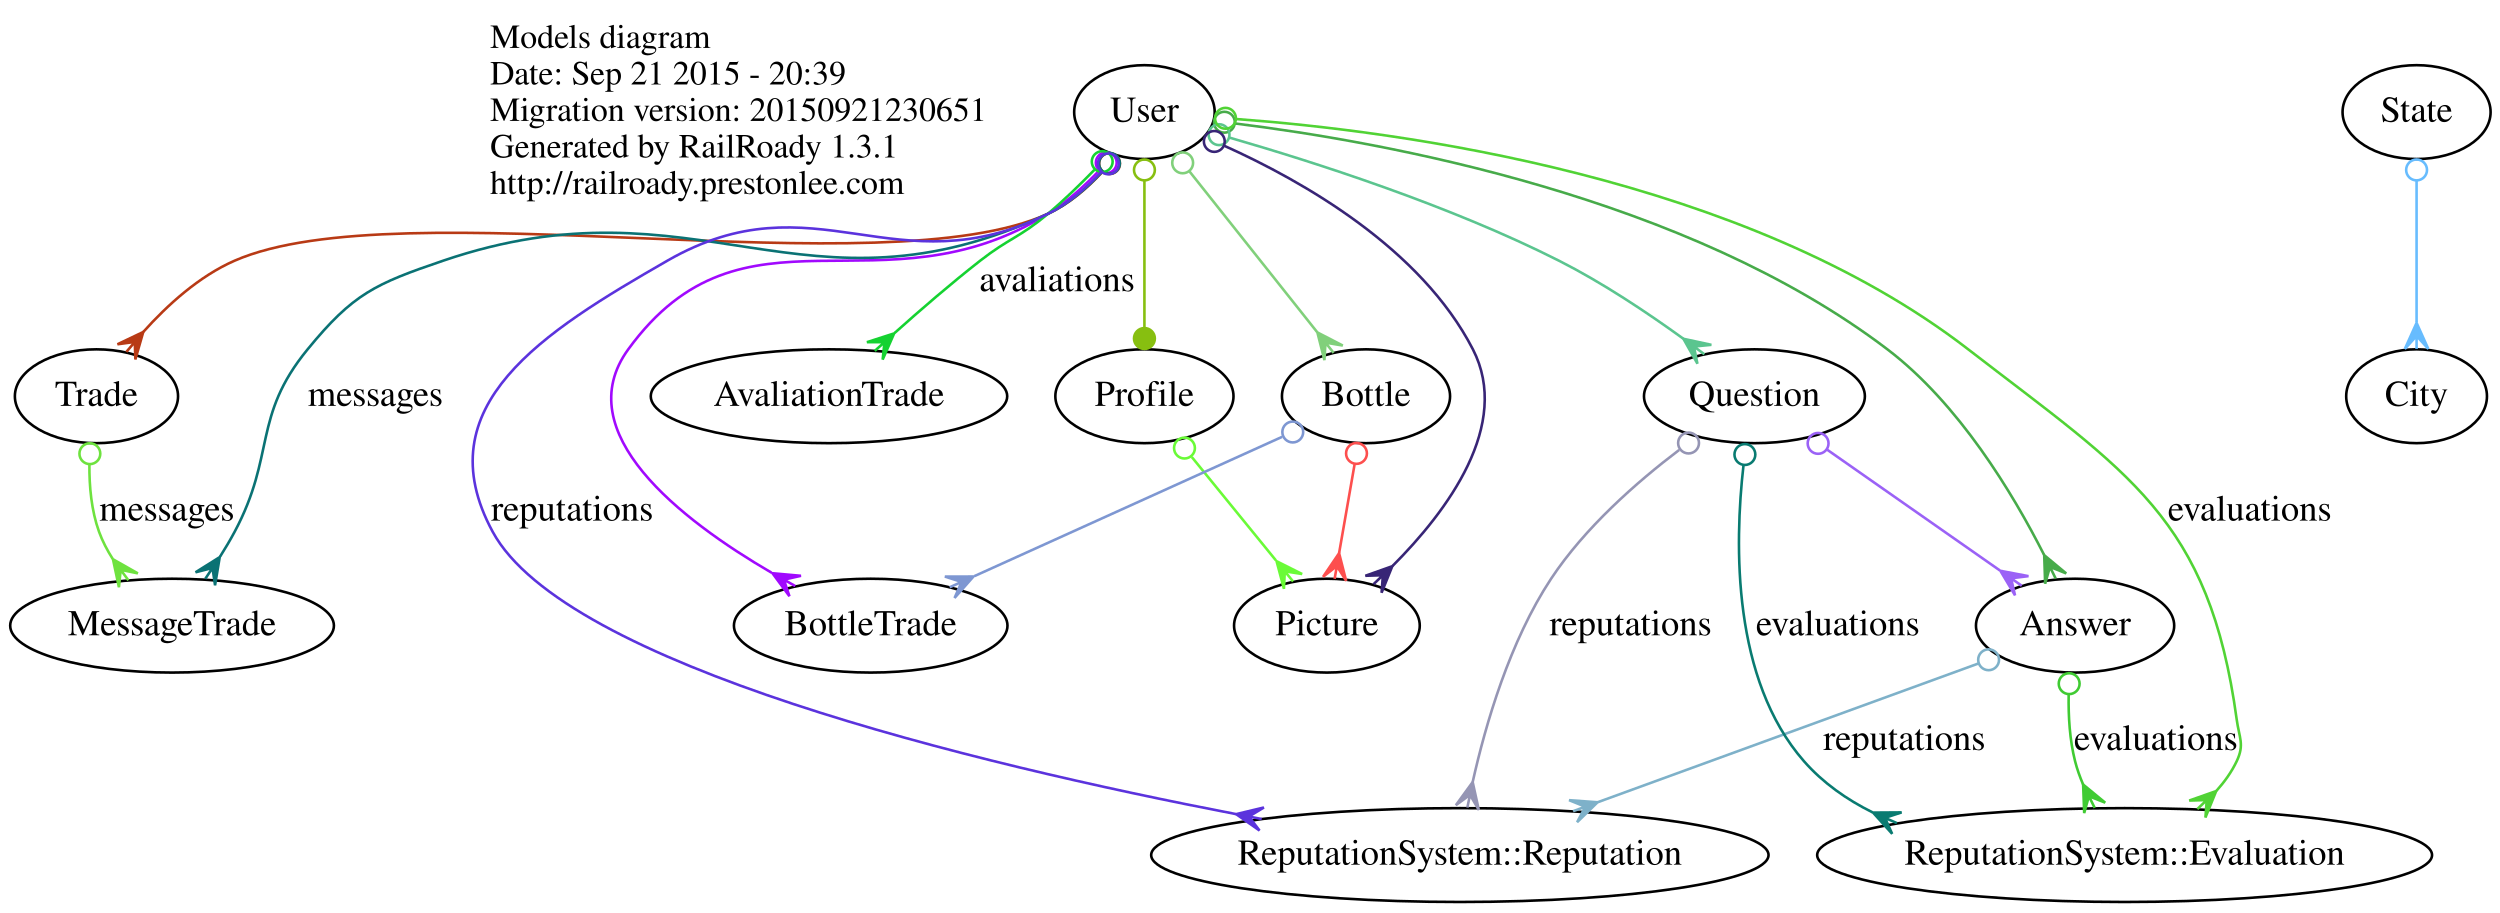
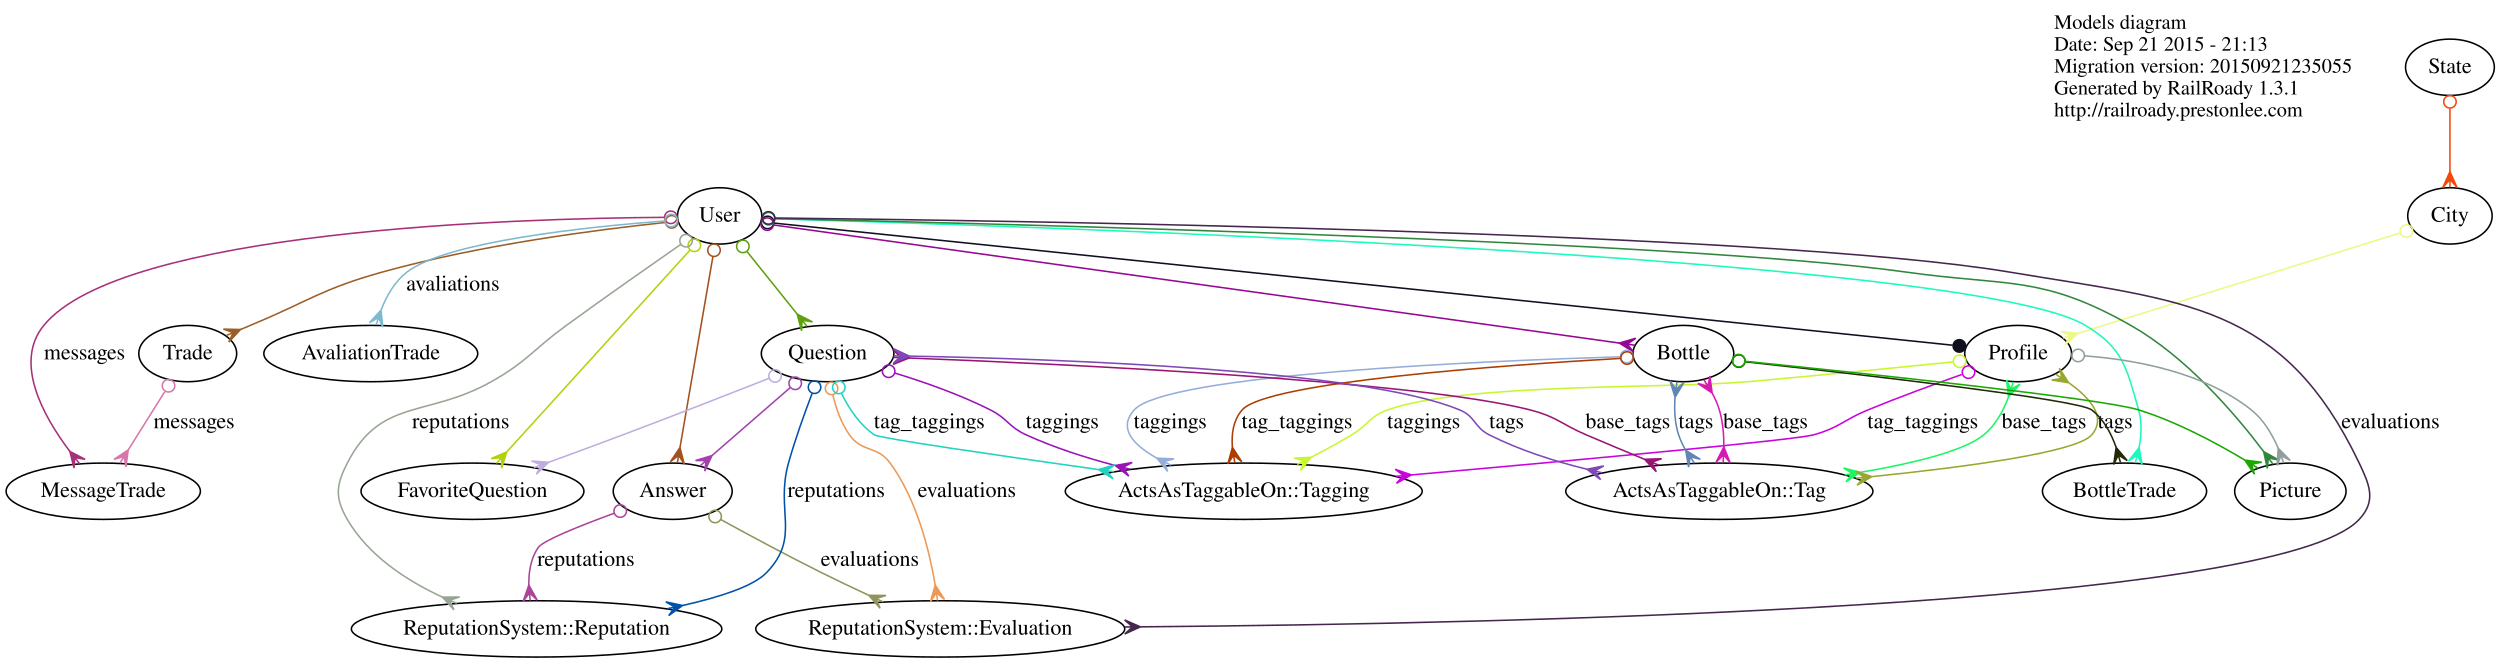
- <svg xmlns="http://www.w3.org/2000/svg" width="959pt" height="350pt" viewBox="0.00 0.00 959.00 350.00">
-   <g id="graph0" class="graph" transform="scale(1 1) rotate(0) translate(4 346)">
-     <polygon fill="none" stroke="none" points="-4,4 -4,-346 955,-346 955,4 -4,4" />
+ <svg xmlns="http://www.w3.org/2000/svg" width="1598pt" height="424pt" viewBox="0.00 0.00 1598.00 424.00">
+   <g id="graph0" class="graph" transform="scale(1 1) rotate(0) translate(4 420)">
+     <polygon fill="none" stroke="none" points="-4,4 -4,-420 1594,-420 1594,4 -4,4" />
    <g id="node1" class="node">
-       <text text-anchor="start" x="184" y="-327.6" font-family="Times,serif" font-size="13.00">Models diagram</text>
-       <text text-anchor="start" x="184" y="-313.6" font-family="Times,serif" font-size="13.00">Date: Sep 21 2015 - 20:39</text>
-       <text text-anchor="start" x="184" y="-299.6" font-family="Times,serif" font-size="13.00">Migration version: 20150921230651</text>
-       <text text-anchor="start" x="184" y="-285.6" font-family="Times,serif" font-size="13.00">Generated by RailRoady 1.3.1</text>
-       <text text-anchor="start" x="184" y="-271.6" font-family="Times,serif" font-size="13.00">http://railroady.prestonlee.com</text>
+       <text text-anchor="start" x="1309" y="-401.6" font-family="Times,serif" font-size="13.00">Models diagram</text>
+       <text text-anchor="start" x="1309" y="-387.6" font-family="Times,serif" font-size="13.00">Date: Sep 21 2015 - 21:13</text>
+       <text text-anchor="start" x="1309" y="-373.6" font-family="Times,serif" font-size="13.00">Migration version: 20150921235055</text>
+       <text text-anchor="start" x="1309" y="-359.6" font-family="Times,serif" font-size="13.00">Generated by RailRoady 1.3.1</text>
+       <text text-anchor="start" x="1309" y="-345.6" font-family="Times,serif" font-size="13.00">http://railroady.prestonlee.com</text>
    </g>
    <g id="node2" class="node">
-       <ellipse fill="none" stroke="black" cx="330" cy="-106" rx="52.468" ry="18" />
-       <text text-anchor="middle" x="330" y="-102.3" font-family="Times,serif" font-size="14.00">BottleTrade</text>
+       <ellipse fill="none" stroke="black" cx="1562" cy="-282" rx="27" ry="18" />
+       <text text-anchor="middle" x="1562" y="-278.3" font-family="Times,serif" font-size="14.00">City</text>
+     </g>
+     <g id="node11" class="node">
+       <ellipse fill="none" stroke="black" cx="1286" cy="-194" rx="34.171" ry="18" />
+       <text text-anchor="middle" x="1286" y="-190.3" font-family="Times,serif" font-size="14.00">Profile</text>
+     </g>
+     <g id="edge1" class="edge">
+       <path fill="none" stroke="#ecf985" d="M1530.09,-271.057C1479.04,-255.15 1379.19,-224.038 1324.35,-206.948" />
+       <ellipse fill="none" stroke="#ecf985" cx="1534.17" cy="-272.329" rx="4" ry="4" />
+       <polygon fill="#ecf985" stroke="#ecf985" points="1324.2,-206.902 1315.99,-199.631 1319.42,-205.415 1314.65,-203.927 1314.65,-203.927 1314.65,-203.927 1319.42,-205.415 1313.31,-208.223 1324.2,-206.902 1324.2,-206.902" />
    </g>
    <g id="node3" class="node">
-       <ellipse fill="none" stroke="black" cx="923" cy="-303" rx="28.395" ry="18" />
-       <text text-anchor="middle" x="923" y="-299.3" font-family="Times,serif" font-size="14.00">State</text>
-     </g>
-     <g id="node13" class="node">
-       <ellipse fill="none" stroke="black" cx="923" cy="-194" rx="27" ry="18" />
-       <text text-anchor="middle" x="923" y="-190.3" font-family="Times,serif" font-size="14.00">City</text>
-     </g>
-     <g id="edge1" class="edge">
-       <path fill="none" stroke="#67bcfe" d="M923,-276.772C923,-260.434 923,-239.161 923,-222.408" />
-       <ellipse fill="none" stroke="#67bcfe" cx="923" cy="-280.809" rx="4" ry="4" />
-       <polygon fill="#67bcfe" stroke="#67bcfe" points="923,-222.149 927.5,-212.149 923,-217.149 923,-212.149 923,-212.149 923,-212.149 923,-217.149 918.5,-212.149 923,-222.149 923,-222.149" />
+       <ellipse fill="none" stroke="black" cx="1354" cy="-106" rx="52.468" ry="18" />
+       <text text-anchor="middle" x="1354" y="-102.3" font-family="Times,serif" font-size="14.00">BottleTrade</text>
    </g>
    <g id="node4" class="node">
-       <ellipse fill="none" stroke="black" cx="33" cy="-194" rx="31.297" ry="18" />
-       <text text-anchor="middle" x="33" y="-190.3" font-family="Times,serif" font-size="14.00">Trade</text>
-     </g>
-     <g id="node6" class="node">
+       <ellipse fill="none" stroke="black" cx="1562" cy="-377" rx="28.395" ry="18" />
+       <text text-anchor="middle" x="1562" y="-373.3" font-family="Times,serif" font-size="14.00">State</text>
+     </g>
+     <g id="edge2" class="edge">
+       <path fill="none" stroke="#f1480c" d="M1562,-350.562C1562,-338.078 1562,-323.025 1562,-310.299" />
+       <ellipse fill="none" stroke="#f1480c" cx="1562" cy="-354.942" rx="4" ry="4" />
+       <polygon fill="#f1480c" stroke="#f1480c" points="1562,-310.264 1566.5,-300.264 1562,-305.264 1562,-300.264 1562,-300.264 1562,-300.264 1562,-305.264 1557.5,-300.264 1562,-310.264 1562,-310.264" />
+     </g>
+     <g id="node5" class="node">
+       <ellipse fill="none" stroke="black" cx="116" cy="-194" rx="31.297" ry="18" />
+       <text text-anchor="middle" x="116" y="-190.3" font-family="Times,serif" font-size="14.00">Trade</text>
+     </g>
+     <g id="node8" class="node">
      <ellipse fill="none" stroke="black" cx="62" cy="-106" rx="62.092" ry="18" />
      <text text-anchor="middle" x="62" y="-102.3" font-family="Times,serif" font-size="14.00">MessageTrade</text>
    </g>
-     <g id="edge2" class="edge">
-       <path fill="none" stroke="#6ee23f" d="M30.297,-167.896C30.217,-159.452 31.062,-150.119 34,-142 35.294,-138.424 37.114,-134.937 39.213,-131.637" />
-       <ellipse fill="none" stroke="#6ee23f" cx="30.471" cy="-171.969" rx="4" ry="4" />
-       <polygon fill="#6ee23f" stroke="#6ee23f" points="39.338,-131.466 48.878,-126.059 42.293,-127.433 45.248,-123.4 45.248,-123.4 45.248,-123.4 42.293,-127.433 41.618,-120.74 39.338,-131.466 39.338,-131.466" />
-       <text text-anchor="middle" x="60" y="-146.3" font-family="Times,serif" font-size="14.00">messages</text>
-     </g>
-     <g id="node5" class="node">
-       <ellipse fill="none" stroke="black" cx="435" cy="-303" rx="26.949" ry="18" />
-       <text text-anchor="middle" x="435" y="-299.3" font-family="Times,serif" font-size="14.00">User</text>
+     <g id="edge3" class="edge">
+       <path fill="none" stroke="#d776aa" d="M101.351,-169.67C94.132,-158.173 85.411,-144.284 78.016,-132.506" />
+       <ellipse fill="none" stroke="#d776aa" cx="103.716" cy="-173.436" rx="4" ry="4" />
+       <polygon fill="#d776aa" stroke="#d776aa" points="77.983,-132.455 76.477,-121.593 75.325,-128.22 72.666,-123.986 72.666,-123.986 72.666,-123.986 75.325,-128.22 68.855,-126.379 77.983,-132.455 77.983,-132.455" />
+       <text text-anchor="middle" x="120" y="-146.3" font-family="Times,serif" font-size="14.00">messages</text>
+     </g>
+     <g id="node6" class="node">
+       <ellipse fill="none" stroke="black" cx="298" cy="-106" rx="71.24" ry="18" />
+       <text text-anchor="middle" x="298" y="-102.3" font-family="Times,serif" font-size="14.00">FavoriteQuestion</text>
+     </g>
+     <g id="node7" class="node">
+       <ellipse fill="none" stroke="black" cx="456" cy="-282" rx="26.949" ry="18" />
+       <text text-anchor="middle" x="456" y="-278.3" font-family="Times,serif" font-size="14.00">User</text>
+     </g>
+     <g id="edge8" class="edge">
+       <path fill="none" stroke="#1cf9bb" d="M491.582,-280.059C646.342,-275.714 1256.38,-255.914 1329,-212 1353.27,-197.324 1355.14,-185.249 1363,-158 1365.22,-150.312 1364.81,-141.805 1363.33,-133.978" />
+       <ellipse fill="none" stroke="#1cf9bb" cx="487.298" cy="-280.178" rx="4" ry="4" />
+       <polygon fill="#1cf9bb" stroke="#1cf9bb" points="1363.31,-133.911 1365.26,-123.12 1362.1,-129.059 1360.89,-124.207 1360.89,-124.207 1360.89,-124.207 1362.1,-129.059 1356.53,-125.294 1363.31,-133.911 1363.31,-133.911" />
+     </g>
+     <g id="edge4" class="edge">
+       <path fill="none" stroke="#9b5e26" d="M421.137,-277.779C378.003,-273.242 302.597,-263.501 240,-246 201.212,-235.155 193.201,-227.433 156,-212 153.961,-211.154 151.866,-210.28 149.755,-209.394" />
+       <ellipse fill="none" stroke="#9b5e26" cx="425.341" cy="-278.21" rx="4" ry="4" />
+       <polygon fill="#9b5e26" stroke="#9b5e26" points="149.725,-209.382 142.259,-201.35 145.118,-207.439 140.51,-205.496 140.51,-205.496 140.51,-205.496 145.118,-207.439 138.762,-209.642 149.725,-209.382 149.725,-209.382" />
+     </g>
+     <g id="edge12" class="edge">
+       <path fill="none" stroke="#b3d10a" d="M436.991,-260.066C407.652,-227.756 351.471,-165.885 320.271,-131.526" />
+       <ellipse fill="none" stroke="#b3d10a" cx="439.84" cy="-263.204" rx="4" ry="4" />
+       <polygon fill="#b3d10a" stroke="#b3d10a" points="319.998,-131.225 316.607,-120.797 316.637,-127.524 313.275,-123.822 313.275,-123.822 313.275,-123.822 316.637,-127.524 309.944,-126.847 319.998,-131.225 319.998,-131.225" />
+     </g>
+     <g id="edge9" class="edge">
+       <path fill="none" stroke="#a73078" d="M420.717,-281.073C326.704,-280.432 73.92,-272.963 24,-212 4.748,-188.489 23.319,-154.403 40.612,-131.508" />
+       <ellipse fill="none" stroke="#a73078" cx="424.786" cy="-281.094" rx="4" ry="4" />
+       <polygon fill="#a73078" stroke="#a73078" points="40.649,-131.462 50.383,-126.411 43.751,-127.54 46.854,-123.619 46.854,-123.619 46.854,-123.619 43.751,-127.54 43.325,-120.827 40.649,-131.462 40.649,-131.462" />
+       <text text-anchor="middle" x="50" y="-190.3" font-family="Times,serif" font-size="14.00">messages</text>
+     </g>
+     <g id="node9" class="node">
+       <ellipse fill="none" stroke="black" cx="426" cy="-106" rx="38.021" ry="18" />
+       <text text-anchor="middle" x="426" y="-102.3" font-family="Times,serif" font-size="14.00">Answer</text>
+     </g>
+     <g id="edge6" class="edge">
+       <path fill="none" stroke="#a45020" d="M451.683,-255.963C446.099,-223.573 436.407,-167.363 430.66,-134.029" />
+       <ellipse fill="none" stroke="#a45020" cx="452.389" cy="-260.057" rx="4" ry="4" />
+       <polygon fill="#a45020" stroke="#a45020" points="430.642,-133.924 433.378,-123.305 429.793,-128.997 428.943,-124.07 428.943,-124.07 428.943,-124.07 429.793,-128.997 424.508,-124.834 430.642,-133.924 430.642,-133.924" />
+     </g>
+     <g id="node10" class="node">
+       <ellipse fill="none" stroke="black" cx="233" cy="-194" rx="68.366" ry="18" />
+       <text text-anchor="middle" x="233" y="-190.3" font-family="Times,serif" font-size="14.00">AvaliationTrade</text>
+     </g>
+     <g id="edge10" class="edge">
+       <path fill="none" stroke="#7eb9cf" d="M420.988,-278.781C370.672,-274.952 281.188,-265.556 256,-246 248.308,-240.028 243.113,-230.91 239.639,-222.027" />
+       <ellipse fill="none" stroke="#7eb9cf" cx="425.02" cy="-279.077" rx="4" ry="4" />
+       <polygon fill="#7eb9cf" stroke="#7eb9cf" points="239.554,-221.77 240.678,-210.862 237.98,-217.024 236.407,-212.278 236.407,-212.278 236.407,-212.278 237.98,-217.024 232.135,-213.695 239.554,-221.77 239.554,-221.77" />
+       <text text-anchor="middle" x="285.5" y="-234.3" font-family="Times,serif" font-size="14.00">avaliations</text>
+     </g>
+     <g id="edge13" class="edge">
+       <path fill="none" stroke="#100f20" d="M490.712,-277.403C623.596,-263.635 1099.74,-214.3 1244.17,-199.334" />
+       <ellipse fill="none" stroke="#100f20" cx="486.654" cy="-277.824" rx="4" ry="4" />
+       <ellipse fill="#100f20" stroke="#100f20" cx="1248.42" cy="-198.894" rx="4" ry="4" />
+     </g>
+     <g id="node12" class="node">
+       <ellipse fill="none" stroke="black" cx="1072" cy="-194" rx="32.246" ry="18" />
+       <text text-anchor="middle" x="1072" y="-190.3" font-family="Times,serif" font-size="14.00">Bottle</text>
    </g>
    <g id="edge7" class="edge">
-       <path fill="none" stroke="#a109fe" d="M417.668,-280.598C411.926,-274.565 405.158,-268.444 398,-264 334.114,-224.34 281.252,-272.795 237,-212 213.847,-180.191 256.959,-146.711 291.918,-126.338" />
-       <ellipse fill="none" stroke="#a109fe" cx="420.36" cy="-283.57" rx="4" ry="4" />
-       <polygon fill="#a109fe" stroke="#a109fe" points="292.327,-126.108 303.249,-125.122 296.684,-123.655 301.041,-121.201 301.041,-121.201 301.041,-121.201 296.684,-123.655 298.833,-117.28 292.327,-126.108 292.327,-126.108" />
-     </g>
-     <g id="edge3" class="edge">
-       <path fill="none" stroke="#b83a15" d="M418.854,-280.025C413.03,-273.737 405.916,-267.613 398,-264 334.821,-235.164 149.64,-273.804 86,-246 72.386,-240.052 60.2,-228.977 50.955,-218.663" />
-       <ellipse fill="none" stroke="#b83a15" cx="421.624" cy="-283.248" rx="4" ry="4" />
-       <polygon fill="#b83a15" stroke="#b83a15" points="50.947,-218.654 47.918,-208.114 47.715,-214.838 44.484,-211.022 44.484,-211.022 44.484,-211.022 47.715,-214.838 41.05,-213.93 50.947,-218.654 50.947,-218.654" />
-     </g>
-     <g id="edge8" class="edge">
-       <path fill="none" stroke="#0a7274" d="M418.811,-280.118C412.984,-273.835 405.88,-267.691 398,-264 304.345,-220.129 263.899,-279.342 166,-246 139.861,-237.098 131.494,-233.364 114,-212 92.772,-186.075 101.793,-171.552 86,-142 84.317,-138.85 82.411,-135.639 80.427,-132.502" />
-       <ellipse fill="none" stroke="#0a7274" cx="421.582" cy="-283.333" rx="4" ry="4" />
-       <polygon fill="#0a7274" stroke="#0a7274" points="80.289,-132.295 78.493,-121.477 77.518,-128.133 74.747,-123.971 74.747,-123.971 74.747,-123.971 77.518,-128.133 71.001,-126.464 80.289,-132.295 80.289,-132.295" />
-       <text text-anchor="middle" x="140" y="-190.3" font-family="Times,serif" font-size="14.00">messages</text>
-     </g>
-     <g id="node7" class="node">
-       <ellipse fill="none" stroke="black" cx="792" cy="-106" rx="38.021" ry="18" />
-       <text text-anchor="middle" x="792" y="-102.3" font-family="Times,serif" font-size="14.00">Answer</text>
+       <path fill="none" stroke="#960793" d="M490.535,-276.179C596.477,-261.388 916.586,-216.697 1030.89,-200.74" />
+       <ellipse fill="none" stroke="#960793" cx="486.43" cy="-276.752" rx="4" ry="4" />
+       <polygon fill="#960793" stroke="#960793" points="1031.07,-200.714 1041.6,-203.788 1036.03,-200.022 1040.98,-199.331 1040.98,-199.331 1040.98,-199.331 1036.03,-200.022 1040.36,-194.874 1031.07,-200.714 1031.07,-200.714" />
+     </g>
+     <g id="node13" class="node">
+       <ellipse fill="none" stroke="black" cx="525" cy="-194" rx="42.37" ry="18" />
+       <text text-anchor="middle" x="525" y="-190.3" font-family="Times,serif" font-size="14.00">Question</text>
    </g>
    <g id="edge5" class="edge">
-       <path fill="none" stroke="#47ab4a" d="M469.732,-298.637C527.124,-291.539 643.046,-270.533 720,-212 747.368,-191.183 768.062,-156.892 780.087,-133.19" />
-       <ellipse fill="none" stroke="#47ab4a" cx="465.673" cy="-299.116" rx="4" ry="4" />
-       <polygon fill="#47ab4a" stroke="#47ab4a" points="780.16,-133.041 788.6,-126.039 782.359,-128.55 784.558,-124.06 784.558,-124.06 784.558,-124.06 782.359,-128.55 780.517,-122.08 780.16,-133.041 780.16,-133.041" />
-     </g>
-     <g id="node8" class="node">
-       <ellipse fill="none" stroke="black" cx="314" cy="-194" rx="68.366" ry="18" />
-       <text text-anchor="middle" x="314" y="-190.3" font-family="Times,serif" font-size="14.00">AvaliationTrade</text>
-     </g>
-     <g id="edge9" class="edge">
-       <path fill="none" stroke="#15d231" d="M415.846,-280.88C410.299,-275.172 404.092,-269.153 398,-264 387.27,-254.923 383.074,-254.655 372,-246 360.913,-237.335 349.169,-227.203 339.17,-218.264" />
-       <ellipse fill="none" stroke="#15d231" cx="418.811" cy="-283.997" rx="4" ry="4" />
-       <polygon fill="#15d231" stroke="#15d231" points="338.992,-218.103 334.587,-208.061 335.281,-214.752 331.571,-211.401 331.571,-211.401 331.571,-211.401 335.281,-214.752 328.555,-214.741 338.992,-218.103 338.992,-218.103" />
-       <text text-anchor="middle" x="401.5" y="-234.3" font-family="Times,serif" font-size="14.00">avaliations</text>
-     </g>
-     <g id="node9" class="node">
-       <ellipse fill="none" stroke="black" cx="435" cy="-194" rx="34.171" ry="18" />
-       <text text-anchor="middle" x="435" y="-190.3" font-family="Times,serif" font-size="14.00">Profile</text>
+       <path fill="none" stroke="#5da10e" d="M473.529,-259.152C483.305,-246.967 495.503,-231.764 505.57,-219.217" />
+       <ellipse fill="none" stroke="#5da10e" cx="470.839" cy="-262.505" rx="4" ry="4" />
+       <polygon fill="#5da10e" stroke="#5da10e" points="505.573,-219.213 515.341,-214.229 508.702,-215.313 511.831,-211.413 511.831,-211.413 511.831,-211.413 508.702,-215.313 508.321,-208.597 505.573,-219.213 505.573,-219.213" />
+     </g>
+     <g id="node14" class="node">
+       <ellipse fill="none" stroke="black" cx="1460" cy="-106" rx="35.619" ry="18" />
+       <text text-anchor="middle" x="1460" y="-102.3" font-family="Times,serif" font-size="14.00">Picture</text>
    </g>
    <g id="edge11" class="edge">
-       <path fill="none" stroke="#87bf10" d="M435,-276.772C435,-259.812 435,-237.533 435,-220.513" />
-       <ellipse fill="none" stroke="#87bf10" cx="435" cy="-280.809" rx="4" ry="4" />
-       <ellipse fill="#87bf10" stroke="#87bf10" cx="435" cy="-216.149" rx="4" ry="4" />
-     </g>
-     <g id="node10" class="node">
-       <ellipse fill="none" stroke="black" cx="520" cy="-194" rx="32.246" ry="18" />
-       <text text-anchor="middle" x="520" y="-190.3" font-family="Times,serif" font-size="14.00">Bottle</text>
-     </g>
-     <g id="edge6" class="edge">
-       <path fill="none" stroke="#81d07b" d="M452.208,-280.338C466.445,-262.416 486.633,-237.003 501.273,-218.574" />
-       <ellipse fill="none" stroke="#81d07b" cx="449.667" cy="-283.537" rx="4" ry="4" />
-       <polygon fill="#81d07b" stroke="#81d07b" points="501.348,-218.48 511.091,-213.449 504.458,-214.565 507.568,-210.65 507.568,-210.65 507.568,-210.65 504.458,-214.565 504.044,-207.851 501.348,-218.48 501.348,-218.48" />
-     </g>
-     <g id="node11" class="node">
-       <ellipse fill="none" stroke="black" cx="669" cy="-194" rx="42.37" ry="18" />
-       <text text-anchor="middle" x="669" y="-190.3" font-family="Times,serif" font-size="14.00">Question</text>
-     </g>
-     <g id="edge4" class="edge">
-       <path fill="none" stroke="#5bc58f" d="M467.711,-293.181C500.581,-283.703 552.221,-267.112 594,-246 610.643,-237.59 627.937,-226.047 641.719,-216.07" />
-       <ellipse fill="none" stroke="#5bc58f" cx="463.624" cy="-294.343" rx="4" ry="4" />
-       <polygon fill="#5bc58f" stroke="#5bc58f" points="641.761,-216.039 652.48,-213.723 645.785,-213.07 649.808,-210.102 649.808,-210.102 649.808,-210.102 645.785,-213.07 647.137,-206.481 641.761,-216.039 641.761,-216.039" />
-     </g>
-     <g id="node12" class="node">
-       <ellipse fill="none" stroke="black" cx="505" cy="-106" rx="35.619" ry="18" />
-       <text text-anchor="middle" x="505" y="-102.3" font-family="Times,serif" font-size="14.00">Picture</text>
-     </g>
-     <g id="edge10" class="edge">
-       <path fill="none" stroke="#382576" d="M465.548,-290.117C496.027,-276.41 541.099,-250.672 561,-212 575.883,-183.079 551.281,-150.018 530.13,-128.847" />
-       <ellipse fill="none" stroke="#382576" cx="461.805" cy="-291.746" rx="4" ry="4" />
-       <polygon fill="#382576" stroke="#382576" points="530.082,-128.801 525.977,-118.632 526.472,-125.341 522.863,-121.881 522.863,-121.881 522.863,-121.881 526.472,-125.341 519.749,-125.13 530.082,-128.801 530.082,-128.801" />
-     </g>
-     <g id="node14" class="node">
-       <ellipse fill="none" stroke="black" cx="556" cy="-18" rx="118.409" ry="18" />
-       <text text-anchor="middle" x="556" y="-14.3" font-family="Times,serif" font-size="14.00">ReputationSystem::Reputation</text>
-     </g>
-     <g id="edge12" class="edge">
-       <path fill="none" stroke="#5b33dd" d="M418.43,-280.032C412.651,-273.863 405.671,-267.807 398,-264 339.436,-234.934 308.694,-278.564 252,-246 204.321,-218.615 158.784,-190.332 185,-142 212.71,-90.913 369.444,-53.123 470.129,-33.708" />
-       <ellipse fill="none" stroke="#5b33dd" cx="421.157" cy="-283.148" rx="4" ry="4" />
-       <polygon fill="#5b33dd" stroke="#5b33dd" points="470.171,-33.7 480.836,-36.25 475.083,-32.765 479.995,-31.829 479.995,-31.829 479.995,-31.829 475.083,-32.765 479.153,-27.409 470.171,-33.7 470.171,-33.7" />
-       <text text-anchor="middle" x="215.5" y="-146.3" font-family="Times,serif" font-size="14.00">reputations</text>
+       <path fill="none" stroke="#31863e" d="M491.42,-280.248C621.472,-277.348 1072.48,-266.048 1215,-246 1279.69,-236.9 1301.2,-244.27 1358,-212 1393.42,-191.874 1424.48,-155.779 1442.75,-131.607" />
+       <ellipse fill="none" stroke="#31863e" cx="487.323" cy="-280.338" rx="4" ry="4" />
+       <polygon fill="#31863e" stroke="#31863e" points="1442.95,-131.339 1452.51,-125.965 1445.92,-127.316 1448.89,-123.293 1448.89,-123.293 1448.89,-123.293 1445.92,-127.316 1445.26,-120.621 1442.95,-131.339 1442.95,-131.339" />
    </g>
    <g id="node15" class="node">
-       <ellipse fill="none" stroke="black" cx="811" cy="-18" rx="117.935" ry="18" />
-       <text text-anchor="middle" x="811" y="-14.3" font-family="Times,serif" font-size="14.00">ReputationSystem::Evaluation</text>
-     </g>
-     <g id="edge13" class="edge">
-       <path fill="none" stroke="#51d335" d="M470.108,-300.349C532.752,-295.737 665.247,-278.252 751,-212 812.697,-164.333 843.47,-147.251 854,-70 854.96,-62.954 857.053,-60.422 854,-54 852.041,-49.879 849.332,-46.084 846.22,-42.636" />
-       <ellipse fill="none" stroke="#51d335" cx="466.094" cy="-300.623" rx="4" ry="4" />
-       <polygon fill="#51d335" stroke="#51d335" points="846.13,-42.55 842,-32.392 842.512,-39.099 838.894,-35.648 838.894,-35.648 838.894,-35.648 842.512,-39.099 835.788,-38.904 846.13,-42.55 846.13,-42.55" />
-       <text text-anchor="middle" x="859" y="-146.3" font-family="Times,serif" font-size="14.00">evaluations</text>
+       <ellipse fill="none" stroke="black" cx="339" cy="-18" rx="118.409" ry="18" />
+       <text text-anchor="middle" x="339" y="-14.3" font-family="Times,serif" font-size="14.00">ReputationSystem::Reputation</text>
    </g>
    <g id="edge14" class="edge">
-       <path fill="none" stroke="#7eb1c9" d="M755.042,-91.532C715.787,-77.227 653.382,-54.487 608.918,-38.284" />
-       <ellipse fill="none" stroke="#7eb1c9" cx="758.829" cy="-92.912" rx="4" ry="4" />
-       <polygon fill="#7eb1c9" stroke="#7eb1c9" points="608.832,-38.252 600.977,-30.601 604.134,-36.541 599.436,-34.828 599.436,-34.828 599.436,-34.828 604.134,-36.541 597.896,-39.056 608.832,-38.252 608.832,-38.252" />
-       <text text-anchor="middle" x="726.5" y="-58.3" font-family="Times,serif" font-size="14.00">reputations</text>
+       <path fill="none" stroke="#98a494" d="M431.166,-263.822C411.268,-249.984 382.693,-229.947 358,-212 336.429,-196.322 333.247,-189.065 310,-176 269.055,-152.989 239.366,-165.827 218,-124 210.721,-109.751 209.963,-101.835 218,-88 231.351,-65.017 255.542,-49.051 278.803,-38.312" />
+       <ellipse fill="none" stroke="#98a494" cx="434.537" cy="-266.163" rx="4" ry="4" />
+       <polygon fill="#98a494" stroke="#98a494" points="278.823,-38.303 289.788,-38.432 283.407,-36.305 287.99,-34.307 287.99,-34.307 287.99,-34.307 283.407,-36.305 286.192,-30.182 278.823,-38.303 278.823,-38.303" />
+       <text text-anchor="middle" x="290.5" y="-146.3" font-family="Times,serif" font-size="14.00">reputations</text>
+     </g>
+     <g id="node16" class="node">
+       <ellipse fill="none" stroke="black" cx="597" cy="-18" rx="117.935" ry="18" />
+       <text text-anchor="middle" x="597" y="-14.3" font-family="Times,serif" font-size="14.00">ReputationSystem::Evaluation</text>
    </g>
    <g id="edge15" class="edge">
-       <path fill="none" stroke="#40cb33" d="M789.544,-79.531C789.396,-71.278 789.93,-62.153 792,-54 792.758,-51.014 793.828,-48.007 795.079,-45.076" />
-       <ellipse fill="none" stroke="#40cb33" cx="789.731" cy="-83.743" rx="4" ry="4" />
-       <polygon fill="#40cb33" stroke="#40cb33" points="795.087,-45.059 803.558,-38.095 797.306,-40.578 799.525,-36.097 799.525,-36.097 799.525,-36.097 797.306,-40.578 795.493,-34.1 795.087,-45.059 795.087,-45.059" />
-       <text text-anchor="middle" x="823" y="-58.3" font-family="Times,serif" font-size="14.00">evaluations</text>
+       <path fill="none" stroke="#45274d" d="M491.323,-280.663C628.446,-279.176 1125.55,-272.064 1281,-246 1392.42,-227.319 1455.29,-225.932 1504,-124 1510.9,-109.564 1514.88,-99.735 1504,-88 1452.18,-32.085 962.477,-21.265 724.969,-19.323" />
+       <ellipse fill="none" stroke="#45274d" cx="487.19" cy="-280.707" rx="4" ry="4" />
+       <polygon fill="#45274d" stroke="#45274d" points="724.892,-19.323 714.928,-14.745 719.893,-19.284 714.893,-19.245 714.893,-19.245 714.893,-19.245 719.893,-19.284 714.858,-23.744 724.892,-19.323 724.892,-19.323" />
+       <text text-anchor="middle" x="1524" y="-146.3" font-family="Times,serif" font-size="14.00">evaluations</text>
    </g>
    <g id="edge16" class="edge">
-       <path fill="none" stroke="#6afb37" d="M453.152,-170.699C463.044,-158.546 475.295,-143.495 485.404,-131.075" />
-       <ellipse fill="none" stroke="#6afb37" cx="450.364" cy="-174.124" rx="4" ry="4" />
-       <polygon fill="#6afb37" stroke="#6afb37" points="485.693,-130.721 495.495,-125.806 488.849,-126.843 492.005,-122.965 492.005,-122.965 492.005,-122.965 488.849,-126.843 488.515,-120.124 485.693,-130.721 485.693,-130.721" />
+       <path fill="none" stroke="#ab4598" d="M388.624,-91.953C366.854,-83.983 343.082,-74.487 340,-70 335.275,-63.123 333.893,-54.399 334.033,-46.121" />
+       <ellipse fill="none" stroke="#ab4598" cx="392.443" cy="-93.335" rx="4" ry="4" />
+       <polygon fill="#ab4598" stroke="#ab4598" points="334.042,-46.008 339.37,-36.424 334.464,-41.026 334.887,-36.044 334.887,-36.044 334.887,-36.044 334.464,-41.026 330.403,-35.664 334.042,-46.008 334.042,-46.008" />
+       <text text-anchor="middle" x="370.5" y="-58.3" font-family="Times,serif" font-size="14.00">reputations</text>
+     </g>
+     <g id="edge17" class="edge">
+       <path fill="none" stroke="#90945c" d="M456.653,-87.93C475.144,-77.787 499.255,-64.831 521,-54 530.656,-49.19 541.106,-44.225 551.076,-39.6" />
+       <ellipse fill="none" stroke="#90945c" cx="453.11" cy="-89.88" rx="4" ry="4" />
+       <polygon fill="#90945c" stroke="#90945c" points="551.363,-39.468 562.329,-39.374 555.905,-37.377 560.447,-35.286 560.447,-35.286 560.447,-35.286 555.905,-37.377 558.565,-31.199 551.363,-39.468 551.363,-39.468" />
+       <text text-anchor="middle" x="552" y="-58.3" font-family="Times,serif" font-size="14.00">evaluations</text>
    </g>
    <g id="edge18" class="edge">
-       <path fill="none" stroke="#7e97d2" d="M487.851,-178.448C455.281,-163.706 404.832,-140.871 369.767,-125" />
-       <ellipse fill="none" stroke="#7e97d2" cx="491.906" cy="-180.284" rx="4" ry="4" />
-       <polygon fill="#7e97d2" stroke="#7e97d2" points="369.422,-124.844 362.168,-116.621 364.867,-122.782 360.312,-120.72 360.312,-120.72 360.312,-120.72 364.867,-122.782 358.456,-124.82 369.422,-124.844 369.422,-124.844" />
-     </g>
-     <g id="edge17" class="edge">
-       <path fill="none" stroke="#fd4f4e" d="M515.656,-168.097C513.784,-157.359 511.589,-144.779 509.68,-133.834" />
-       <ellipse fill="none" stroke="#fd4f4e" cx="516.349" cy="-172.069" rx="4" ry="4" />
-       <polygon fill="#fd4f4e" stroke="#fd4f4e" points="509.676,-133.807 512.39,-123.182 508.817,-128.881 507.957,-123.956 507.957,-123.956 507.957,-123.956 508.817,-128.881 503.524,-124.729 509.676,-133.807 509.676,-133.807" />
+       <path fill="none" stroke="#909f9c" d="M1328.72,-192.511C1361.05,-190.057 1404.86,-182.019 1435,-158 1442.82,-151.772 1448.36,-142.482 1452.21,-133.531" />
+       <ellipse fill="none" stroke="#909f9c" cx="1324.35" cy="-192.789" rx="4" ry="4" />
+       <polygon fill="#909f9c" stroke="#909f9c" points="1452.23,-133.474 1459.96,-125.694 1453.99,-128.793 1455.74,-124.112 1455.74,-124.112 1455.74,-124.112 1453.99,-128.793 1451.53,-122.53 1452.23,-133.474 1452.23,-133.474" />
+     </g>
+     <g id="node17" class="node">
+       <ellipse fill="none" stroke="black" cx="791" cy="-106" rx="114.085" ry="18" />
+       <text text-anchor="middle" x="791" y="-102.3" font-family="Times,serif" font-size="14.00">ActsAsTaggableOn::Tagging</text>
    </g>
    <g id="edge19" class="edge">
-       <path fill="none" stroke="#9b62f6" d="M696.885,-173.503C716.664,-159.674 743.137,-141.165 763.132,-127.184" />
-       <ellipse fill="none" stroke="#9b62f6" cx="693.423" cy="-175.924" rx="4" ry="4" />
-       <polygon fill="#9b62f6" stroke="#9b62f6" points="763.345,-127.035 774.119,-124.993 767.442,-124.17 771.54,-121.305 771.54,-121.305 771.54,-121.305 767.442,-124.17 768.962,-117.617 763.345,-127.035 763.345,-127.035" />
+       <path fill="none" stroke="#c8f72d" d="M1244.43,-188.682C1209.4,-185.099 1157.95,-179.967 1113,-176 1061.93,-171.493 931.282,-175.24 883,-158 871.273,-153.813 870.689,-148.387 860,-142 851.871,-137.143 842.986,-132.306 834.379,-127.847" />
+       <ellipse fill="none" stroke="#c8f72d" cx="1248.55" cy="-189.104" rx="4" ry="4" />
+       <polygon fill="#c8f72d" stroke="#c8f72d" points="834.109,-127.71 827.237,-119.164 829.652,-125.442 825.196,-123.175 825.196,-123.175 825.196,-123.175 829.652,-125.442 823.155,-127.185 834.109,-127.71 834.109,-127.71" />
+       <text text-anchor="middle" x="906" y="-146.3" font-family="Times,serif" font-size="14.00">taggings</text>
+     </g>
+     <g id="edge21" class="edge">
+       <path fill="none" stroke="#c902de" d="M1250.03,-180.648C1231.9,-174.228 1209.64,-166.055 1190,-158 1174.18,-151.51 1171.52,-146.435 1155,-142 1142.63,-138.679 1001.21,-125.637 898.359,-116.449" />
+       <ellipse fill="none" stroke="#c902de" cx="1254.28" cy="-182.14" rx="4" ry="4" />
+       <polygon fill="#c902de" stroke="#c902de" points="898.179,-116.433 888.618,-111.063 893.198,-115.989 888.218,-115.545 888.218,-115.545 888.218,-115.545 893.198,-115.989 887.818,-120.027 898.179,-116.433 898.179,-116.433" />
+       <text text-anchor="middle" x="1225" y="-146.3" font-family="Times,serif" font-size="14.00">tag_taggings</text>
+     </g>
+     <g id="node18" class="node">
+       <ellipse fill="none" stroke="black" cx="1095" cy="-106" rx="98.188" ry="18" />
+       <text text-anchor="middle" x="1095" y="-102.3" font-family="Times,serif" font-size="14.00">ActsAsTaggableOn::Tag</text>
    </g>
    <g id="edge20" class="edge">
-       <path fill="none" stroke="#9595b4" d="M640.144,-173.413C623.721,-160.959 603.912,-143.531 591,-124 575.174,-100.061 565.901,-68.317 560.922,-46.023" />
-       <ellipse fill="none" stroke="#9595b4" cx="643.728" cy="-176.061" rx="4" ry="4" />
-       <polygon fill="#9595b4" stroke="#9595b4" points="560.917,-45.999 563.275,-35.289 559.894,-41.104 558.87,-36.21 558.87,-36.21 558.87,-36.21 559.894,-41.104 554.466,-37.131 560.917,-45.999 560.917,-45.999" />
-       <text text-anchor="middle" x="621.5" y="-102.3" font-family="Times,serif" font-size="14.00">reputations</text>
-     </g>
-     <g id="edge21" class="edge">
-       <path fill="none" stroke="#097b71" d="M664.808,-167.524C661.289,-136.774 660.555,-85.305 688,-54 695.284,-45.692 704.384,-39.291 714.319,-34.37" />
-       <ellipse fill="none" stroke="#097b71" cx="665.34" cy="-171.647" rx="4" ry="4" />
-       <polygon fill="#097b71" stroke="#097b71" points="714.5,-34.291 725.465,-34.372 719.074,-32.273 723.649,-30.255 723.649,-30.255 723.649,-30.255 719.074,-32.273 721.833,-26.138 714.5,-34.291 714.5,-34.291" />
-       <text text-anchor="middle" x="701" y="-102.3" font-family="Times,serif" font-size="14.00">evaluations</text>
+       <path fill="none" stroke="#1df664" d="M1279.8,-166.124C1276.49,-157.256 1271.49,-148.109 1264,-142 1251.26,-131.619 1218.42,-123.709 1185.04,-118.058" />
+       <polygon fill="#1df664" stroke="#1df664" points="1279.86,-166.303 1278.57,-177.193 1281.36,-171.072 1282.86,-175.841 1282.86,-175.841 1282.86,-175.841 1281.36,-171.072 1287.15,-174.489 1279.86,-166.303 1279.86,-166.303" />
+       <polygon fill="#1df664" stroke="#1df664" points="1185.03,-118.056 1175.88,-112.009 1180.09,-117.253 1175.16,-116.45 1175.16,-116.45 1175.16,-116.45 1180.09,-117.253 1174.43,-120.892 1185.03,-118.056 1185.03,-118.056" />
+       <text text-anchor="middle" x="1302.5" y="-146.3" font-family="Times,serif" font-size="14.00">base_tags</text>
+     </g>
+     <g id="edge22" class="edge">
+       <path fill="none" stroke="#99a72f" d="M1318.59,-175.174C1332.14,-165.497 1342.71,-153.244 1333,-142 1323.51,-131.016 1254.15,-121.64 1192.74,-115.366" />
+       <polygon fill="#99a72f" stroke="#99a72f" points="1318.29,-175.369 1307.45,-177.067 1314.1,-178.102 1309.91,-180.835 1309.91,-180.835 1309.91,-180.835 1314.1,-178.102 1312.37,-184.603 1318.29,-175.369 1318.29,-175.369" />
+       <polygon fill="#99a72f" stroke="#99a72f" points="1192.52,-115.344 1183.02,-109.869 1187.54,-114.845 1182.57,-114.347 1182.57,-114.347 1182.57,-114.347 1187.54,-114.845 1182.12,-118.824 1192.52,-115.344 1192.52,-115.344" />
+       <text text-anchor="middle" x="1348" y="-146.3" font-family="Times,serif" font-size="14.00">tags</text>
+     </g>
+     <g id="edge24" class="edge">
+       <path fill="none" stroke="#222908" d="M1111.74,-188.723C1182.63,-180.946 1324.33,-164.68 1333,-158 1340.6,-152.138 1345.47,-143.045 1348.58,-134.15" />
+       <ellipse fill="none" stroke="#222908" cx="1107.44" cy="-189.193" rx="4" ry="4" />
+       <polygon fill="#222908" stroke="#222908" points="1348.63,-133.985 1355.72,-125.621 1350.01,-129.18 1351.4,-124.375 1351.4,-124.375 1351.4,-124.375 1350.01,-129.18 1347.07,-123.13 1348.63,-133.985 1348.63,-133.985" />
+     </g>
+     <g id="edge23" class="edge">
+       <path fill="none" stroke="#19a901" d="M1111.59,-189.046C1185.59,-181.536 1339.52,-165.311 1363,-158 1387.04,-150.514 1412.15,-137.138 1430.8,-125.962" />
+       <ellipse fill="none" stroke="#19a901" cx="1107.38" cy="-189.471" rx="4" ry="4" />
+       <polygon fill="#19a901" stroke="#19a901" points="1430.87,-125.915 1441.75,-124.525 1435.13,-123.302 1439.4,-120.689 1439.4,-120.689 1439.4,-120.689 1435.13,-123.302 1437.05,-116.852 1430.87,-125.915 1430.87,-125.915" />
+     </g>
+     <g id="edge25" class="edge">
+       <path fill="none" stroke="#95add9" d="M1031.65,-191.959C943.828,-189.277 741.529,-180.678 721,-158 710.442,-146.337 720.206,-135.689 735.445,-127.174" />
+       <ellipse fill="none" stroke="#95add9" cx="1035.79" cy="-192.082" rx="4" ry="4" />
+       <polygon fill="#95add9" stroke="#95add9" points="735.45,-127.171 746.405,-126.688 739.915,-124.921 744.38,-122.67 744.38,-122.67 744.38,-122.67 739.915,-124.921 742.354,-118.652 735.45,-127.171 735.45,-127.171" />
+       <text text-anchor="middle" x="744" y="-146.3" font-family="Times,serif" font-size="14.00">taggings</text>
+     </g>
+     <g id="edge27" class="edge">
+       <path fill="none" stroke="#ac3e02" d="M1031.83,-190.913C957.753,-186.653 805.746,-175.821 790,-158 784.331,-151.583 783.086,-142.739 783.733,-134.215" />
+       <ellipse fill="none" stroke="#ac3e02" cx="1036.04" cy="-191.151" rx="4" ry="4" />
+       <polygon fill="#ac3e02" stroke="#ac3e02" points="783.759,-134.045 789.737,-124.852 784.525,-129.104 785.29,-124.163 785.29,-124.163 785.29,-124.163 784.525,-129.104 780.843,-123.474 783.759,-134.045 783.759,-134.045" />
+       <text text-anchor="middle" x="825" y="-146.3" font-family="Times,serif" font-size="14.00">tag_taggings</text>
+     </g>
+     <g id="edge26" class="edge">
+       <path fill="none" stroke="#d61bb4" d="M1090.47,-168.659C1092.32,-165.226 1093.92,-161.627 1095,-158 1097.23,-150.535 1097.93,-142.176 1097.89,-134.42" />
+       <polygon fill="#d61bb4" stroke="#d61bb4" points="1090.4,-168.762 1081.31,-174.891 1087.77,-173.012 1085.14,-177.261 1085.14,-177.261 1085.14,-177.261 1087.77,-173.012 1088.96,-179.632 1090.4,-168.762 1090.4,-168.762" />
+       <polygon fill="#d61bb4" stroke="#d61bb4" points="1097.88,-134.347 1101.93,-124.156 1097.66,-129.352 1097.44,-124.357 1097.44,-124.357 1097.44,-124.357 1097.66,-129.352 1092.94,-124.557 1097.88,-134.347 1097.88,-134.347" />
+       <text text-anchor="middle" x="1124.5" y="-146.3" font-family="Times,serif" font-size="14.00">base_tags</text>
+     </g>
+     <g id="edge28" class="edge">
+       <path fill="none" stroke="#6086b4" d="M1066.68,-165.873C1066.12,-158.013 1066.51,-149.526 1069,-142 1070.1,-138.665 1071.66,-135.389 1073.47,-132.26" />
+       <polygon fill="#6086b4" stroke="#6086b4" points="1066.71,-166.125 1063.44,-176.591 1067.31,-171.089 1067.9,-176.053 1067.9,-176.053 1067.9,-176.053 1067.31,-171.089 1072.37,-175.515 1066.71,-166.125 1066.71,-166.125" />
+       <polygon fill="#6086b4" stroke="#6086b4" points="1073.51,-132.208 1082.82,-126.413 1076.29,-128.057 1079.08,-123.905 1079.08,-123.905 1079.08,-123.905 1076.29,-128.057 1075.34,-121.397 1073.51,-132.208 1073.51,-132.208" />
+       <text text-anchor="middle" x="1080" y="-146.3" font-family="Times,serif" font-size="14.00">tags</text>
+     </g>
+     <g id="edge30" class="edge">
+       <path fill="none" stroke="#bfadde" d="M487.701,-178.231C461.533,-167.931 425.698,-153.947 394,-142 378.749,-136.252 362.08,-130.122 346.975,-124.624" />
+       <ellipse fill="none" stroke="#bfadde" cx="491.433" cy="-179.702" rx="4" ry="4" />
+       <polygon fill="#bfadde" stroke="#bfadde" points="346.705,-124.526 338.841,-116.883 342.005,-122.819 337.305,-121.113 337.305,-121.113 337.305,-121.113 342.005,-122.819 335.769,-125.343 346.705,-124.526 346.705,-124.526" />
+     </g>
+     <g id="edge29" class="edge">
+       <path fill="none" stroke="#a241ae" d="M501.064,-172.207C485.957,-159.084 466.472,-142.157 451.14,-128.839" />
+       <ellipse fill="none" stroke="#a241ae" cx="504.281" cy="-175.002" rx="4" ry="4" />
+       <polygon fill="#a241ae" stroke="#a241ae" points="451.095,-128.8 446.497,-118.845 447.321,-125.521 443.546,-122.242 443.546,-122.242 443.546,-122.242 447.321,-125.521 440.595,-125.639 451.095,-128.8 451.095,-128.8" />
+     </g>
+     <g id="edge31" class="edge">
+       <path fill="none" stroke="#0051a9" d="M515.13,-168.561C510.112,-155.494 504.203,-139.04 500,-124 491.461,-93.444 508.023,-76.838 486,-54 477.637,-45.328 456.354,-38.373 432.497,-33.02" />
+       <ellipse fill="none" stroke="#0051a9" cx="516.662" cy="-172.49" rx="4" ry="4" />
+       <polygon fill="#0051a9" stroke="#0051a9" points="432.298,-32.978 423.453,-26.497 427.408,-31.938 422.517,-30.898 422.517,-30.898 422.517,-30.898 427.408,-31.938 421.581,-35.3 432.298,-32.978 432.298,-32.978" />
+       <text text-anchor="middle" x="530.5" y="-102.3" font-family="Times,serif" font-size="14.00">reputations</text>
+     </g>
+     <g id="edge32" class="edge">
+       <path fill="none" stroke="#eb9955" d="M528.344,-167.62C530.391,-158.918 533.689,-149.493 539,-142 547.127,-130.533 556.714,-135.352 565,-124 581.877,-100.879 589.966,-68.74 593.769,-46.127" />
+       <ellipse fill="none" stroke="#eb9955" cx="527.522" cy="-171.732" rx="4" ry="4" />
+       <polygon fill="#eb9955" stroke="#eb9955" points="593.779,-46.062 599.721,-36.845 594.525,-41.118 595.271,-36.174 595.271,-36.174 595.271,-36.174 594.525,-41.118 590.822,-35.502 593.779,-46.062 593.779,-46.062" />
+       <text text-anchor="middle" x="614" y="-102.3" font-family="Times,serif" font-size="14.00">evaluations</text>
+     </g>
+     <g id="edge33" class="edge">
+       <path fill="none" stroke="#9a12b8" d="M567.906,-181.555C587.102,-175.683 609.706,-167.709 629,-158 640.123,-152.403 640.667,-147.16 652,-142 669.744,-133.922 689.645,-127.51 708.722,-122.501" />
+       <ellipse fill="none" stroke="#9a12b8" cx="564.015" cy="-182.717" rx="4" ry="4" />
+       <polygon fill="#9a12b8" stroke="#9a12b8" points="708.91,-122.454 719.707,-124.372 713.758,-121.231 718.607,-120.008 718.607,-120.008 718.607,-120.008 713.758,-121.231 717.506,-115.645 708.91,-122.454 708.91,-122.454" />
+       <text text-anchor="middle" x="675" y="-146.3" font-family="Times,serif" font-size="14.00">taggings</text>
+     </g>
+     <g id="edge35" class="edge">
+       <path fill="none" stroke="#20d3c0" d="M533.94,-168.444C538.716,-158.709 545.591,-148.343 555,-142 558.107,-139.905 633.158,-128.989 697.798,-119.897" />
+       <ellipse fill="none" stroke="#20d3c0" cx="532.183" cy="-172.375" rx="4" ry="4" />
+       <polygon fill="#20d3c0" stroke="#20d3c0" points="698.167,-119.845 708.696,-122.911 703.119,-119.15 708.07,-118.455 708.07,-118.455 708.07,-118.455 703.119,-119.15 707.445,-113.999 698.167,-119.845 698.167,-119.845" />
+       <text text-anchor="middle" x="590" y="-146.3" font-family="Times,serif" font-size="14.00">tag_taggings</text>
+     </g>
+     <g id="edge34" class="edge">
+       <path fill="none" stroke="#981673" d="M577.041,-191.161C678.698,-187.205 900.172,-176.695 974,-158 990.973,-153.702 993.903,-148.89 1010,-142 1021.92,-136.896 1034.84,-131.506 1046.93,-126.524" />
+       <polygon fill="#981673" stroke="#981673" points="576.994,-191.163 566.829,-187.049 571.998,-191.354 567.002,-191.546 567.002,-191.546 567.002,-191.546 571.998,-191.354 567.174,-196.042 576.994,-191.163 576.994,-191.163" />
+       <polygon fill="#981673" stroke="#981673" points="1047.15,-126.432 1058.11,-126.793 1051.78,-124.531 1056.4,-122.631 1056.4,-122.631 1056.4,-122.631 1051.78,-124.531 1054.69,-118.469 1047.15,-126.432 1047.15,-126.432" />
+       <text text-anchor="middle" x="1036.5" y="-146.3" font-family="Times,serif" font-size="14.00">base_tags</text>
+     </g>
+     <g id="edge36" class="edge">
+       <path fill="none" stroke="#7e48b7" d="M577.412,-192.367C671.907,-190.586 866.79,-183.802 929,-158 939.197,-153.771 938.141,-146.968 948,-142 967.213,-132.317 989.203,-125.246 1010.22,-120.108" />
+       <polygon fill="#7e48b7" stroke="#7e48b7" points="577.219,-192.371 567.141,-188.048 572.22,-192.459 567.22,-192.547 567.22,-192.547 567.22,-192.547 572.22,-192.459 567.3,-197.047 577.219,-192.371 577.219,-192.371" />
+       <polygon fill="#7e48b7" stroke="#7e48b7" points="1010.37,-120.071 1021.13,-122.192 1015.24,-118.94 1020.11,-117.809 1020.11,-117.809 1020.11,-117.809 1015.24,-118.94 1019.1,-113.425 1010.37,-120.071 1010.37,-120.071" />
+       <text text-anchor="middle" x="959" y="-146.3" font-family="Times,serif" font-size="14.00">tags</text>
    </g>
  </g>
</svg>
